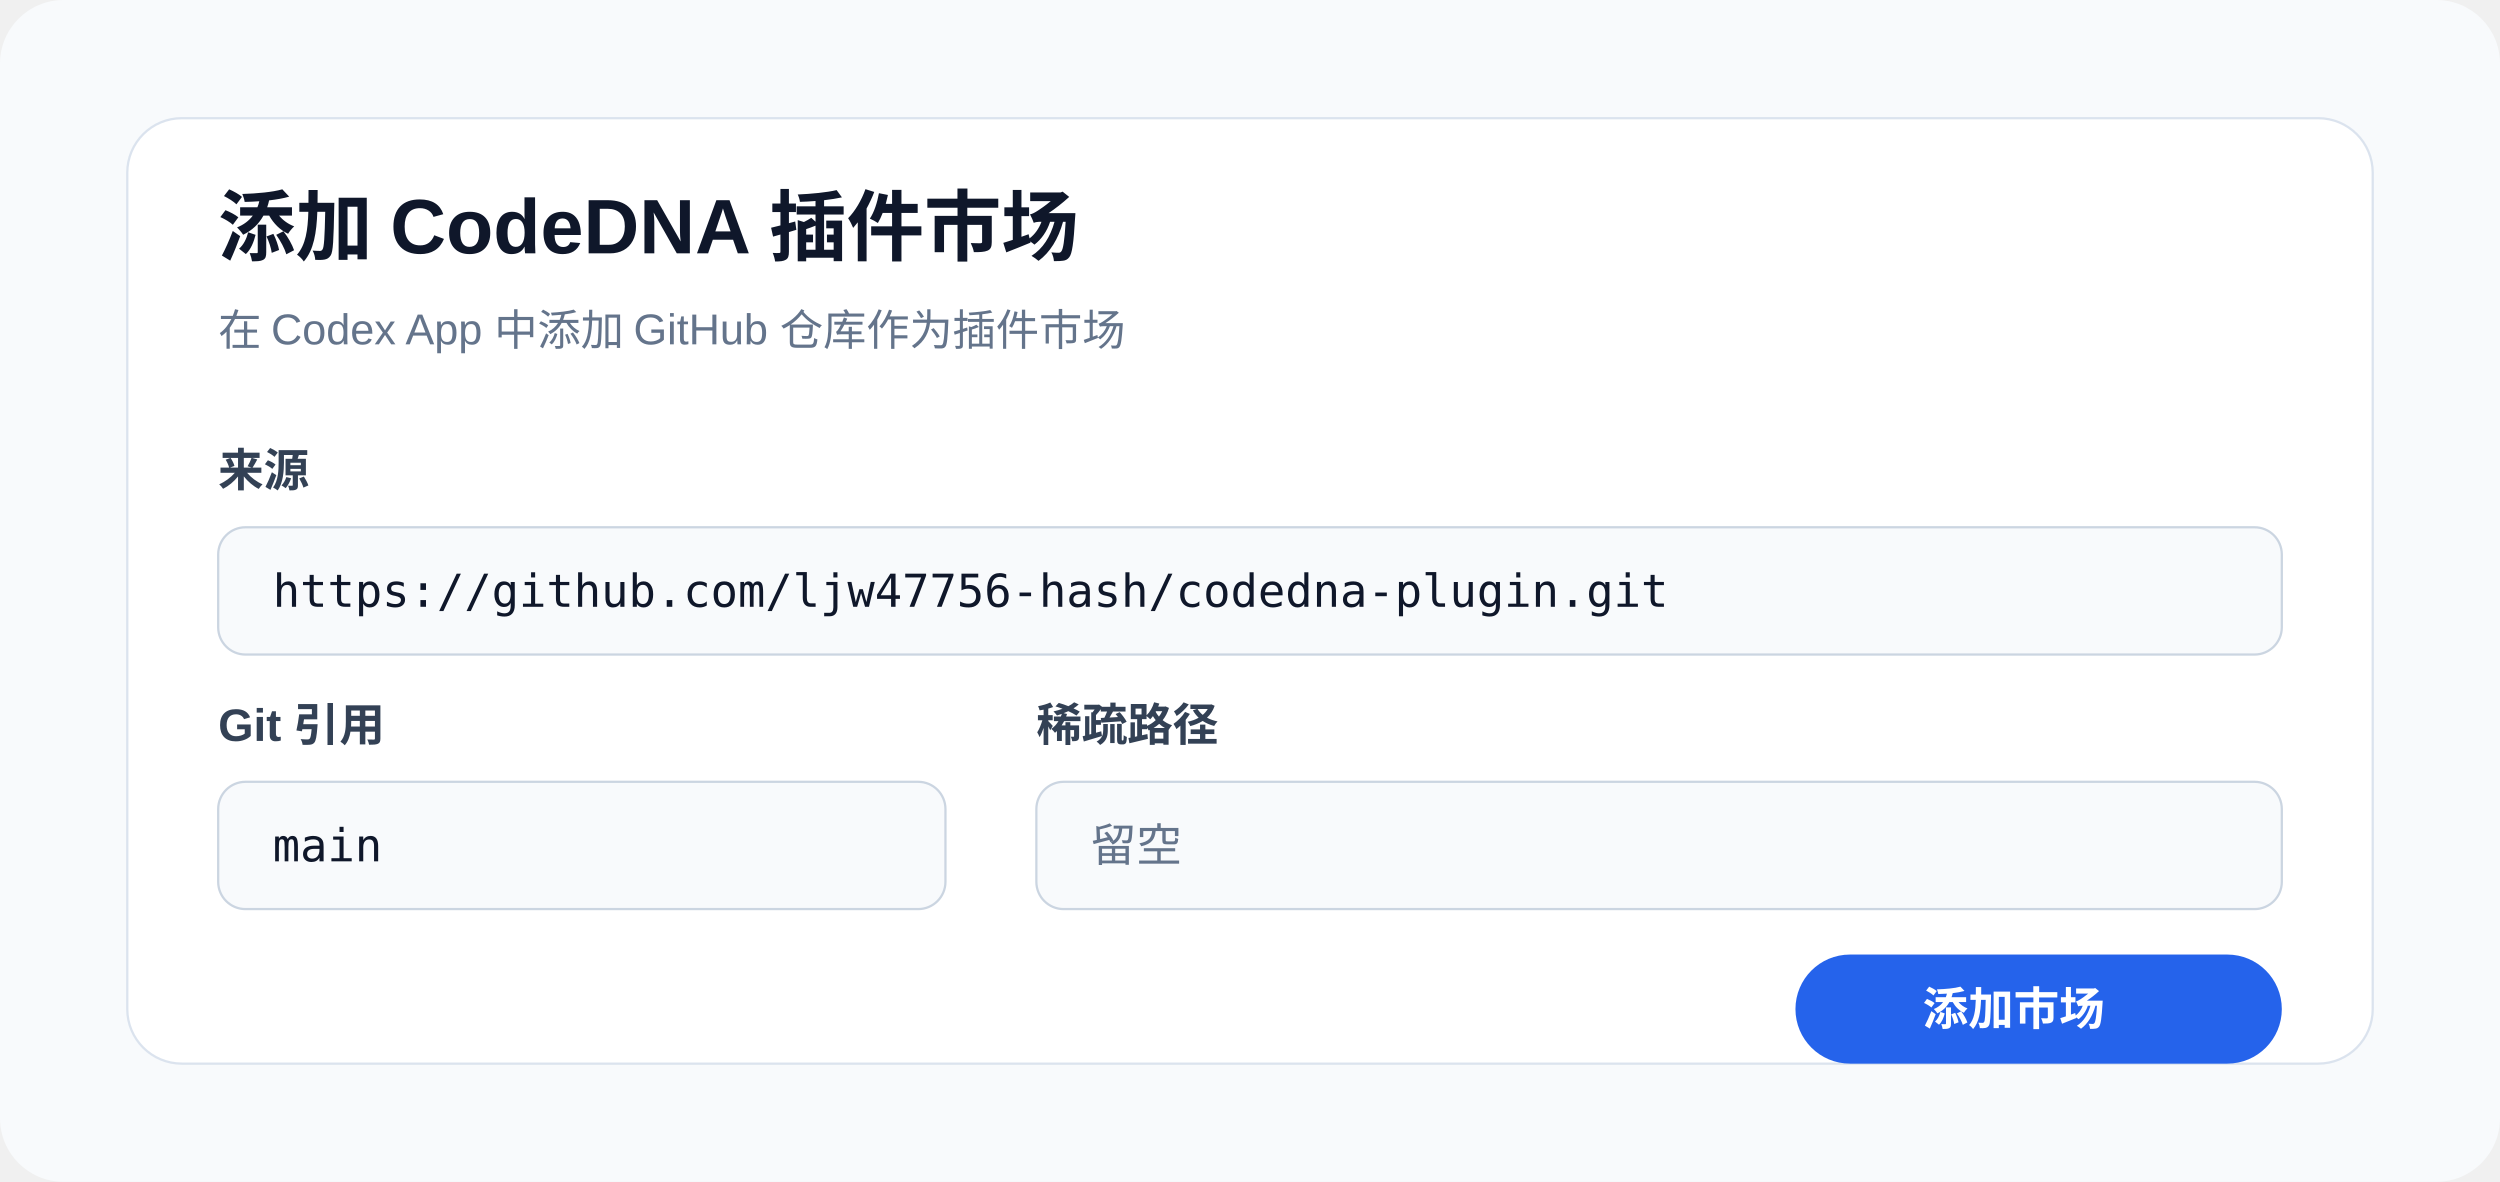
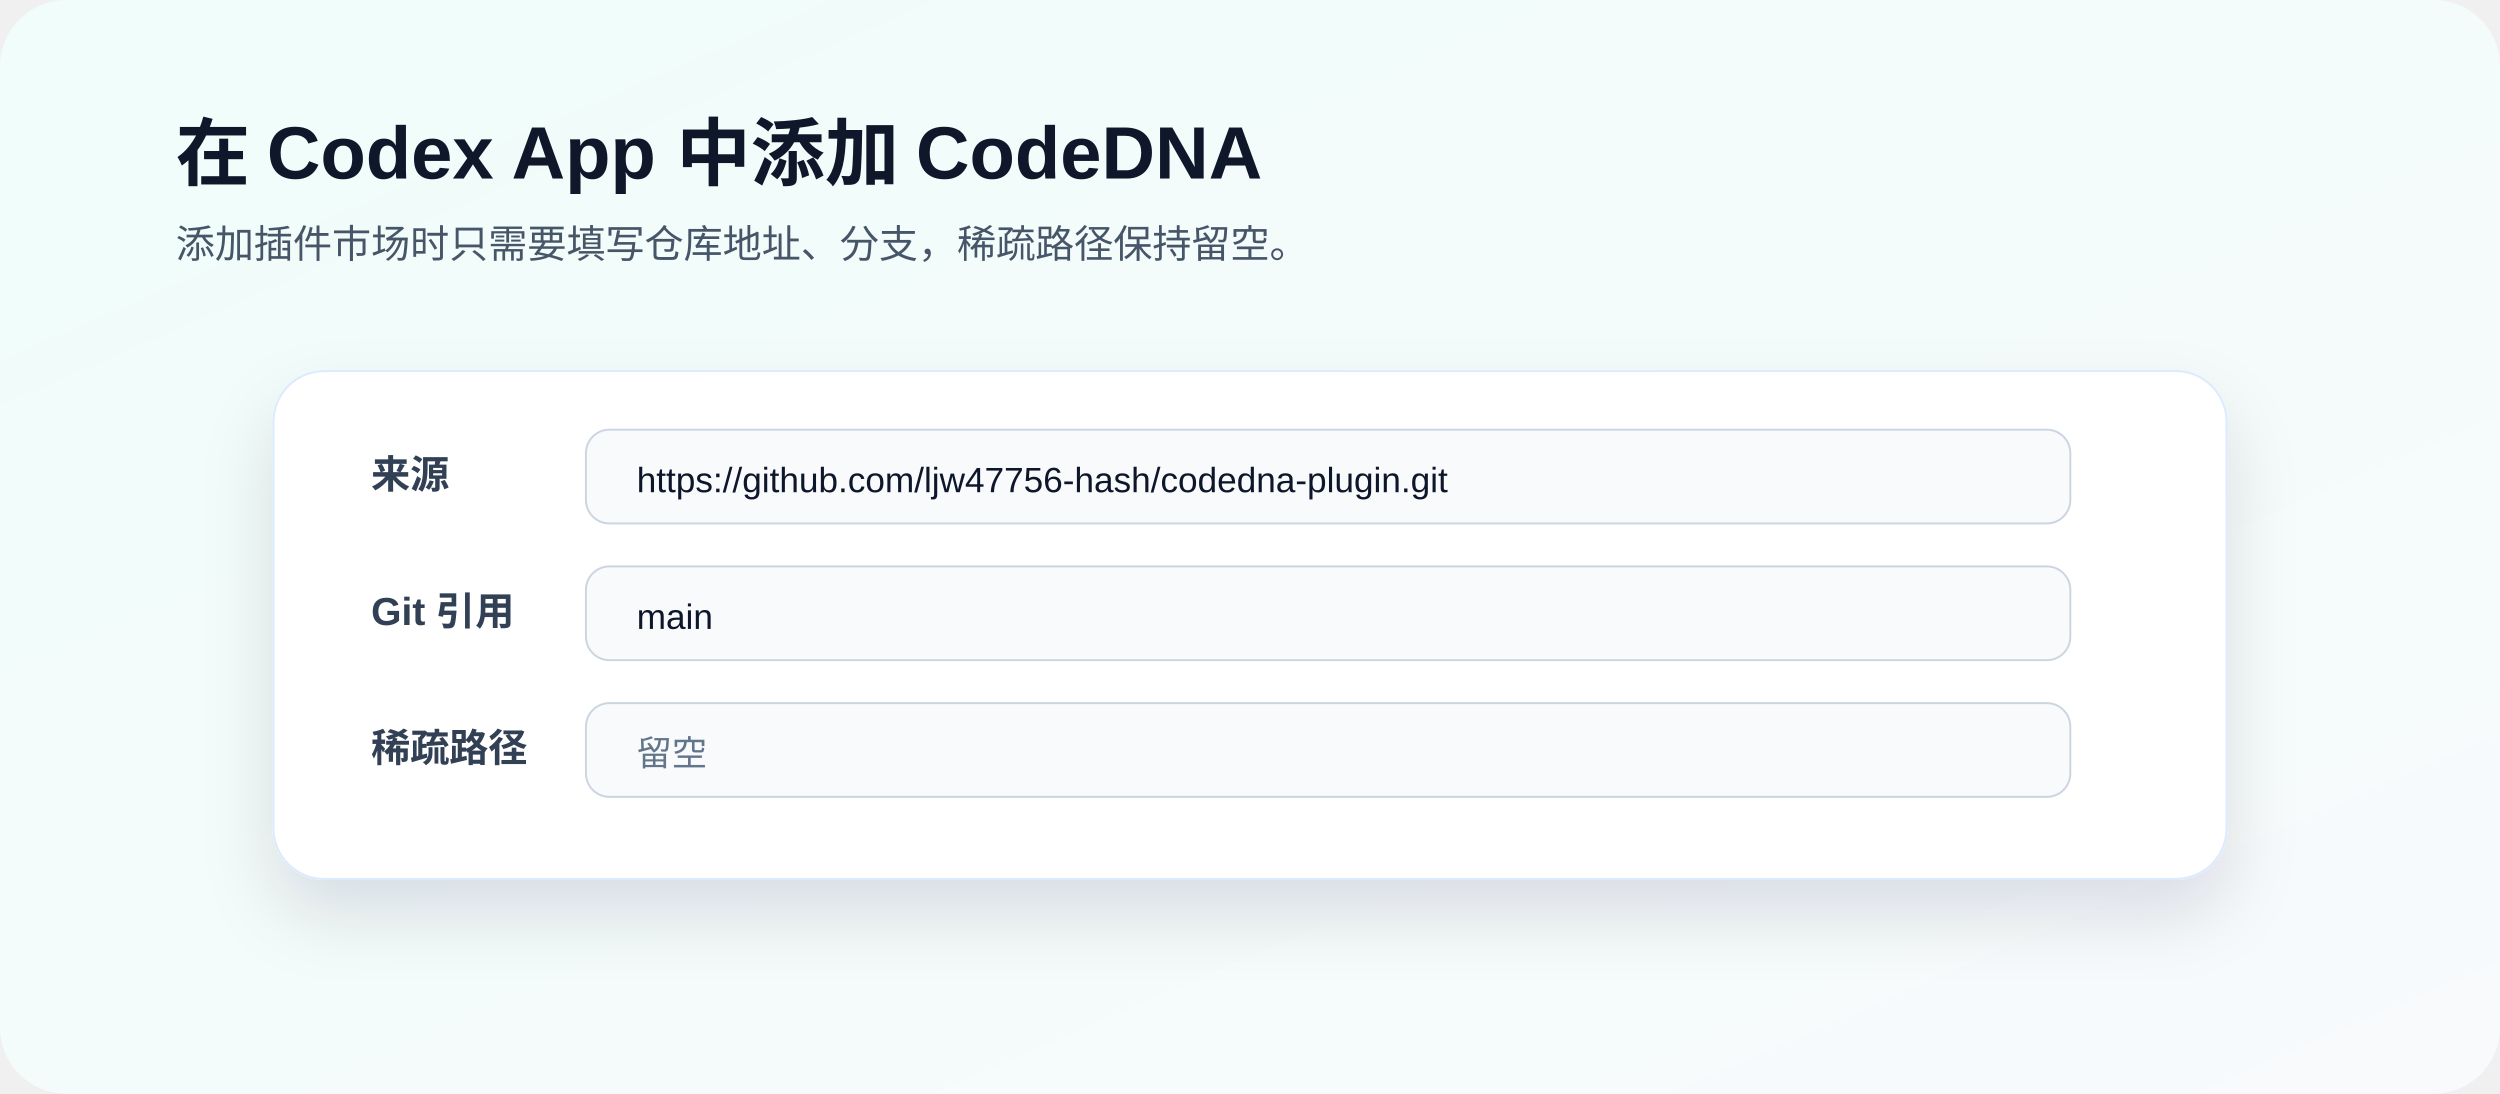
- <svg xmlns="http://www.w3.org/2000/svg" width="1100" height="520" viewBox="0 0 1100 520" role="img" aria-labelledby="title desc">
-   <rect width="1100" height="520" rx="28" fill="#f8fafc" />
-   <rect x="56" y="52" width="988" height="416" rx="24" fill="#ffffff" stroke="#dbe3ee" />
-   <text x="96" y="112" font-family="Segoe UI, Arial, sans-serif" font-size="34" font-weight="700" fill="#0f172a">添加 CodeDNA 插件市场</text>
-   <text x="96" y="152" font-family="Segoe UI, Arial, sans-serif" font-size="19" fill="#64748b">在 Codex App 中添加 GitHub 仓库作为插件市场</text>
-   <text x="96" y="214" font-family="Segoe UI, Arial, sans-serif" font-size="20" font-weight="700" fill="#334155">来源</text>
-   <rect x="96" y="232" width="908" height="56" rx="12" fill="#f8fafc" stroke="#cbd5e1" />
-   <text x="120" y="267" font-family="Cascadia Mono, Consolas, monospace" font-size="20" fill="#0f172a">https://github.com/ljw47756-hash/codedna-plugin.git</text>
-   <text x="96" y="326" font-family="Segoe UI, Arial, sans-serif" font-size="20" font-weight="700" fill="#334155">Git 引用</text>
-   <rect x="96" y="344" width="320" height="56" rx="12" fill="#f8fafc" stroke="#cbd5e1" />
-   <text x="120" y="379" font-family="Cascadia Mono, Consolas, monospace" font-size="20" fill="#0f172a">main</text>
-   <text x="456" y="326" font-family="Segoe UI, Arial, sans-serif" font-size="20" font-weight="700" fill="#334155">稀疏路径</text>
-   <rect x="456" y="344" width="548" height="56" rx="12" fill="#f8fafc" stroke="#cbd5e1" />
-   <text x="480" y="379" font-family="Segoe UI, Arial, sans-serif" font-size="20" fill="#64748b">留空</text>
-   <rect x="790" y="420" width="214" height="48" rx="24" fill="#2563eb" />
-   <text x="846" y="451" font-family="Segoe UI, Arial, sans-serif" font-size="20" font-weight="700" fill="#ffffff">添加市场</text>
+ <svg xmlns="http://www.w3.org/2000/svg" width="1280" height="560" viewBox="0 0 1280 560" role="img" aria-labelledby="title desc">
+   <defs>
+     <linearGradient id="bg" x1="0" y1="0" x2="1" y2="1">
+       <stop offset="0" stop-color="#f0fdfa" />
+       <stop offset="1" stop-color="#f8fafc" />
+     </linearGradient>
+     <filter id="shadow" x="-20%" y="-20%" width="140%" height="140%">
+       <feDropShadow dx="0" dy="18" stdDeviation="18" flood-color="#0f172a" flood-opacity=".12" />
+     </filter>
+   </defs>
+   <rect width="1280" height="560" rx="34" fill="url(#bg)" />
+   <g font-family="Segoe UI, Arial, sans-serif">
+     <text x="90" y="92" font-size="38" font-weight="800" fill="#0f172a">在 Codex App 中添加 CodeDNA</text>
+     <text x="90" y="132" font-size="20" fill="#475569">添加插件市场时只需要填写仓库地址、分支，稀疏路径保持留空。</text>
+     <g filter="url(#shadow)">
+       <rect x="140" y="190" width="1000" height="260" rx="26" fill="#ffffff" stroke="#dbeafe" />
+       <text x="190" y="250" font-size="20" font-weight="700" fill="#334155">来源</text>
+       <rect x="300" y="220" width="760" height="48" rx="12" fill="#f8fafc" stroke="#cbd5e1" />
+       <text x="326" y="252" font-size="18" fill="#0f172a">https://github.com/ljw47756-hash/codedna-plugin.git</text>
+       <text x="190" y="320" font-size="20" font-weight="700" fill="#334155">Git 引用</text>
+       <rect x="300" y="290" width="760" height="48" rx="12" fill="#f8fafc" stroke="#cbd5e1" />
+       <text x="326" y="322" font-size="18" fill="#0f172a">main</text>
+       <text x="190" y="390" font-size="20" font-weight="700" fill="#334155">稀疏路径</text>
+       <rect x="300" y="360" width="760" height="48" rx="12" fill="#f8fafc" stroke="#cbd5e1" />
+       <text x="326" y="392" font-size="18" fill="#64748b">留空</text>
+     </g>
+   </g>
</svg>
